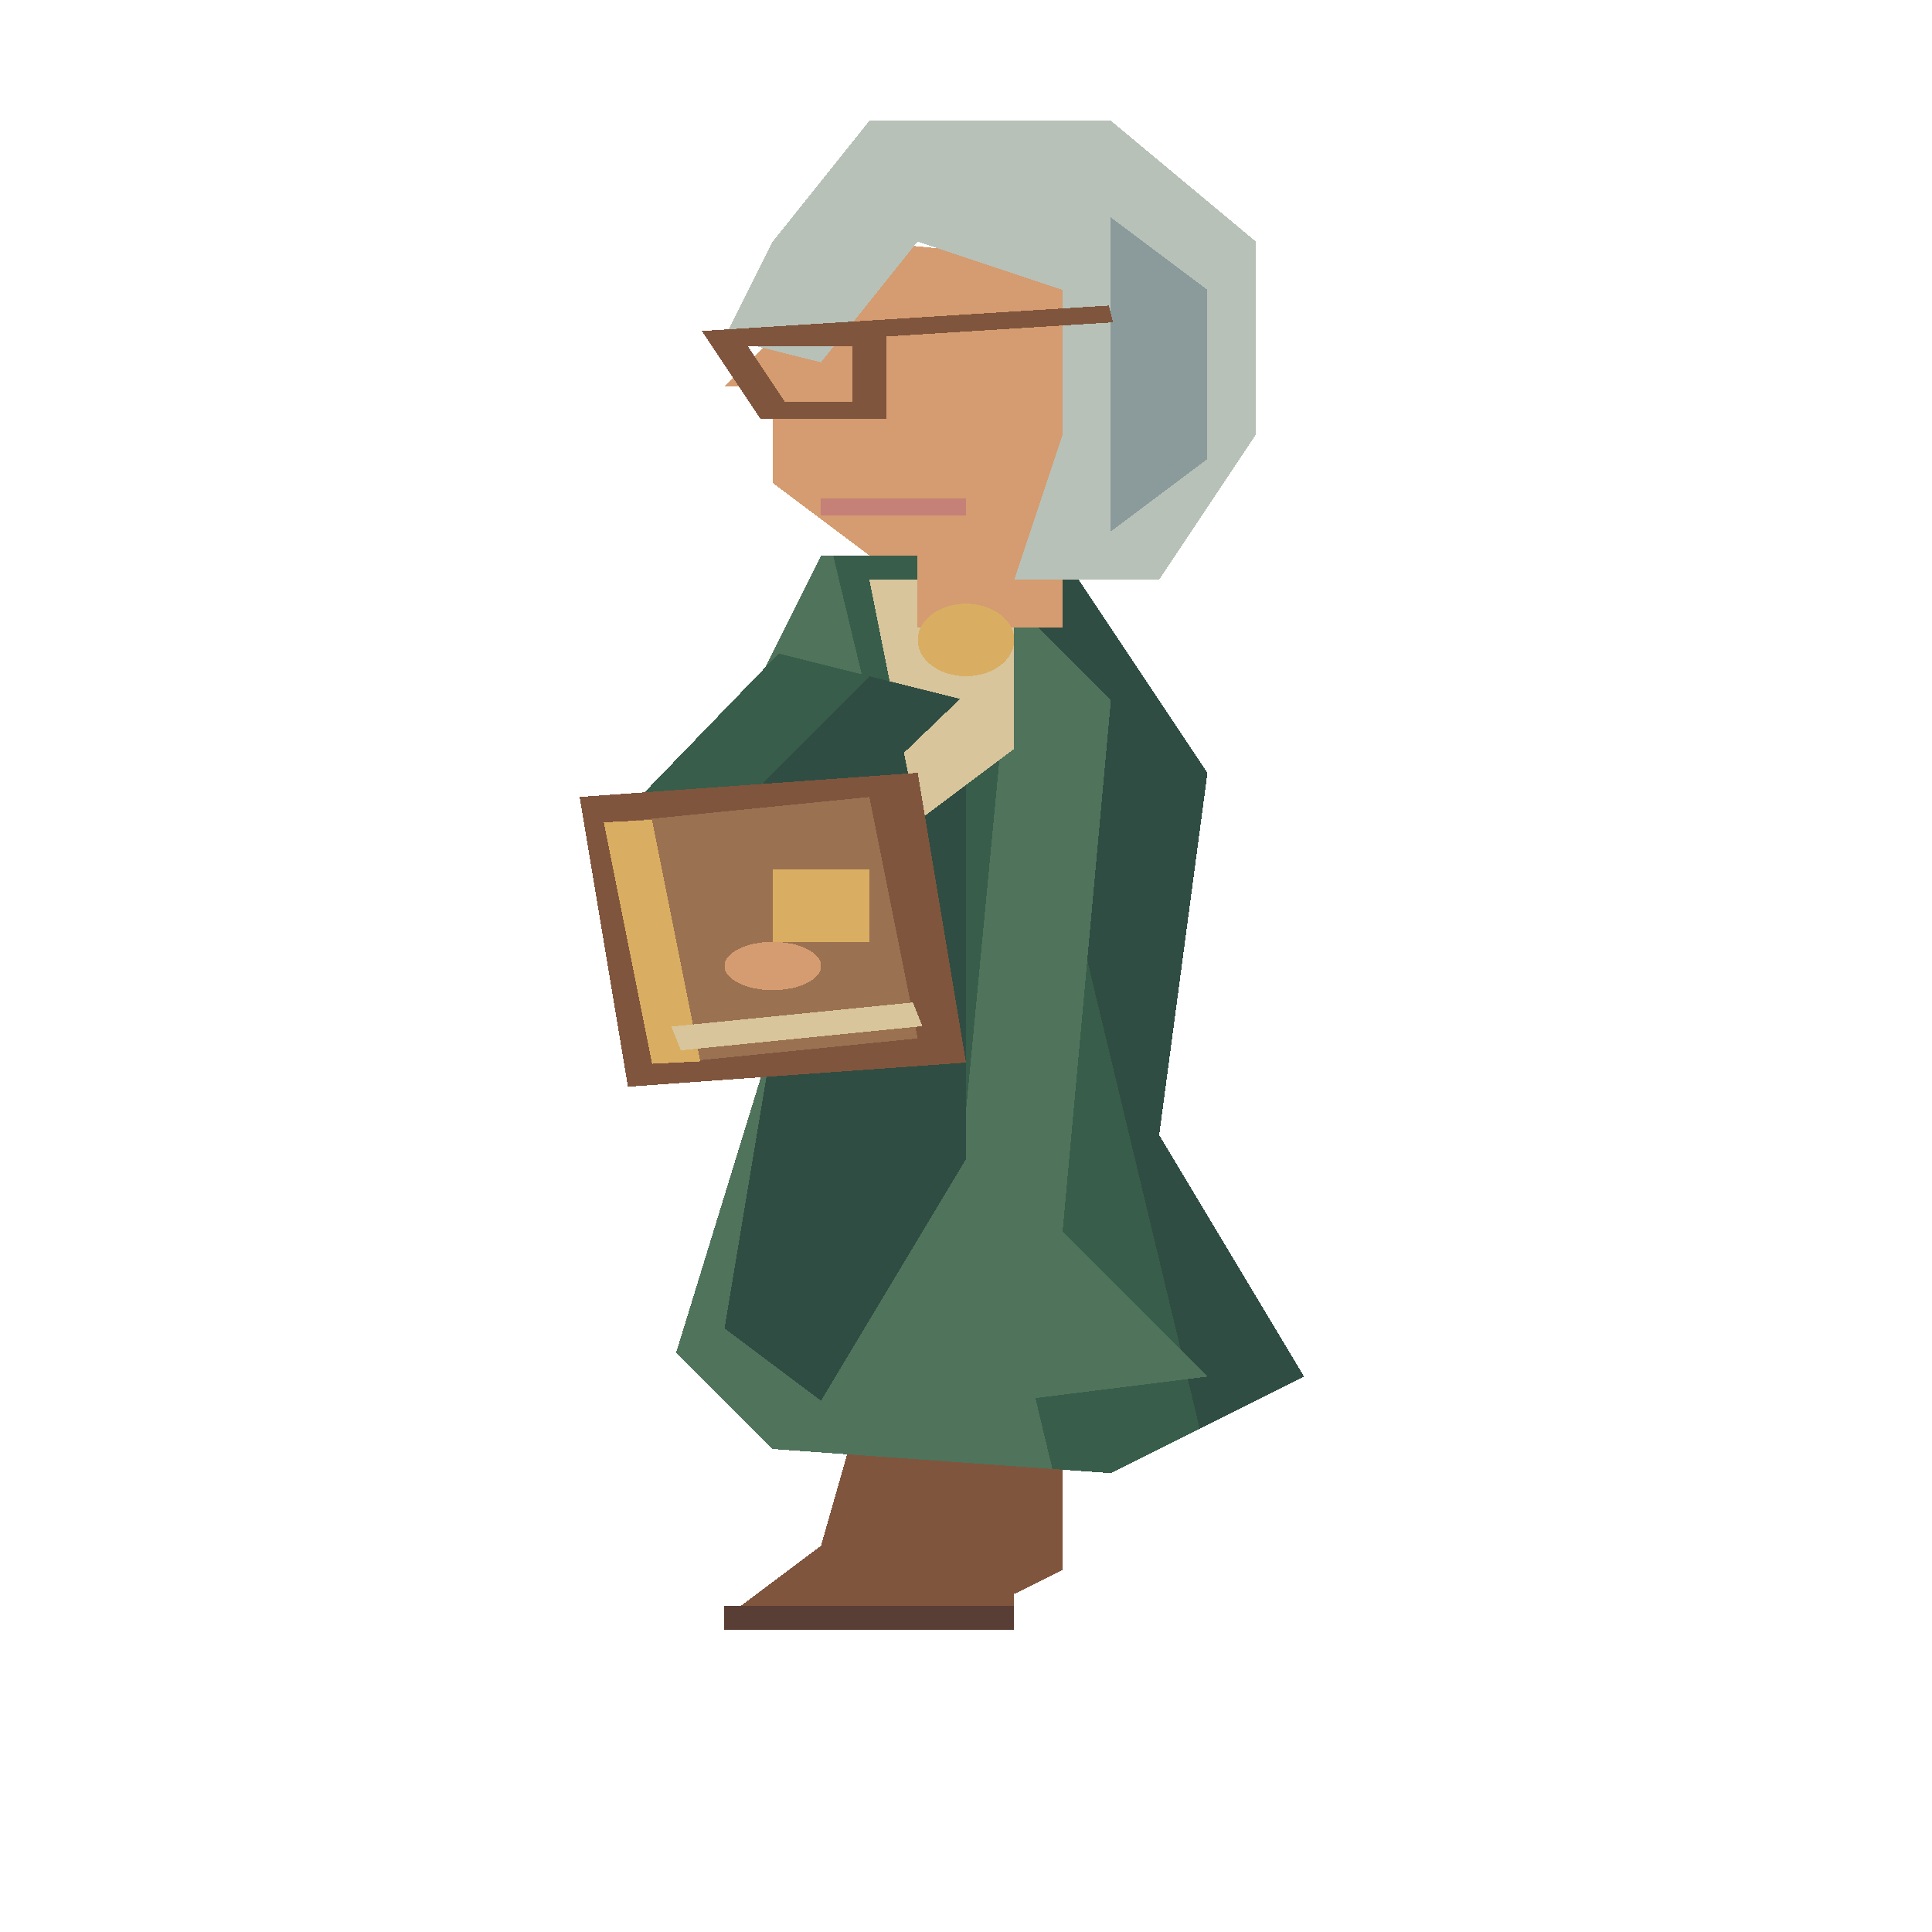
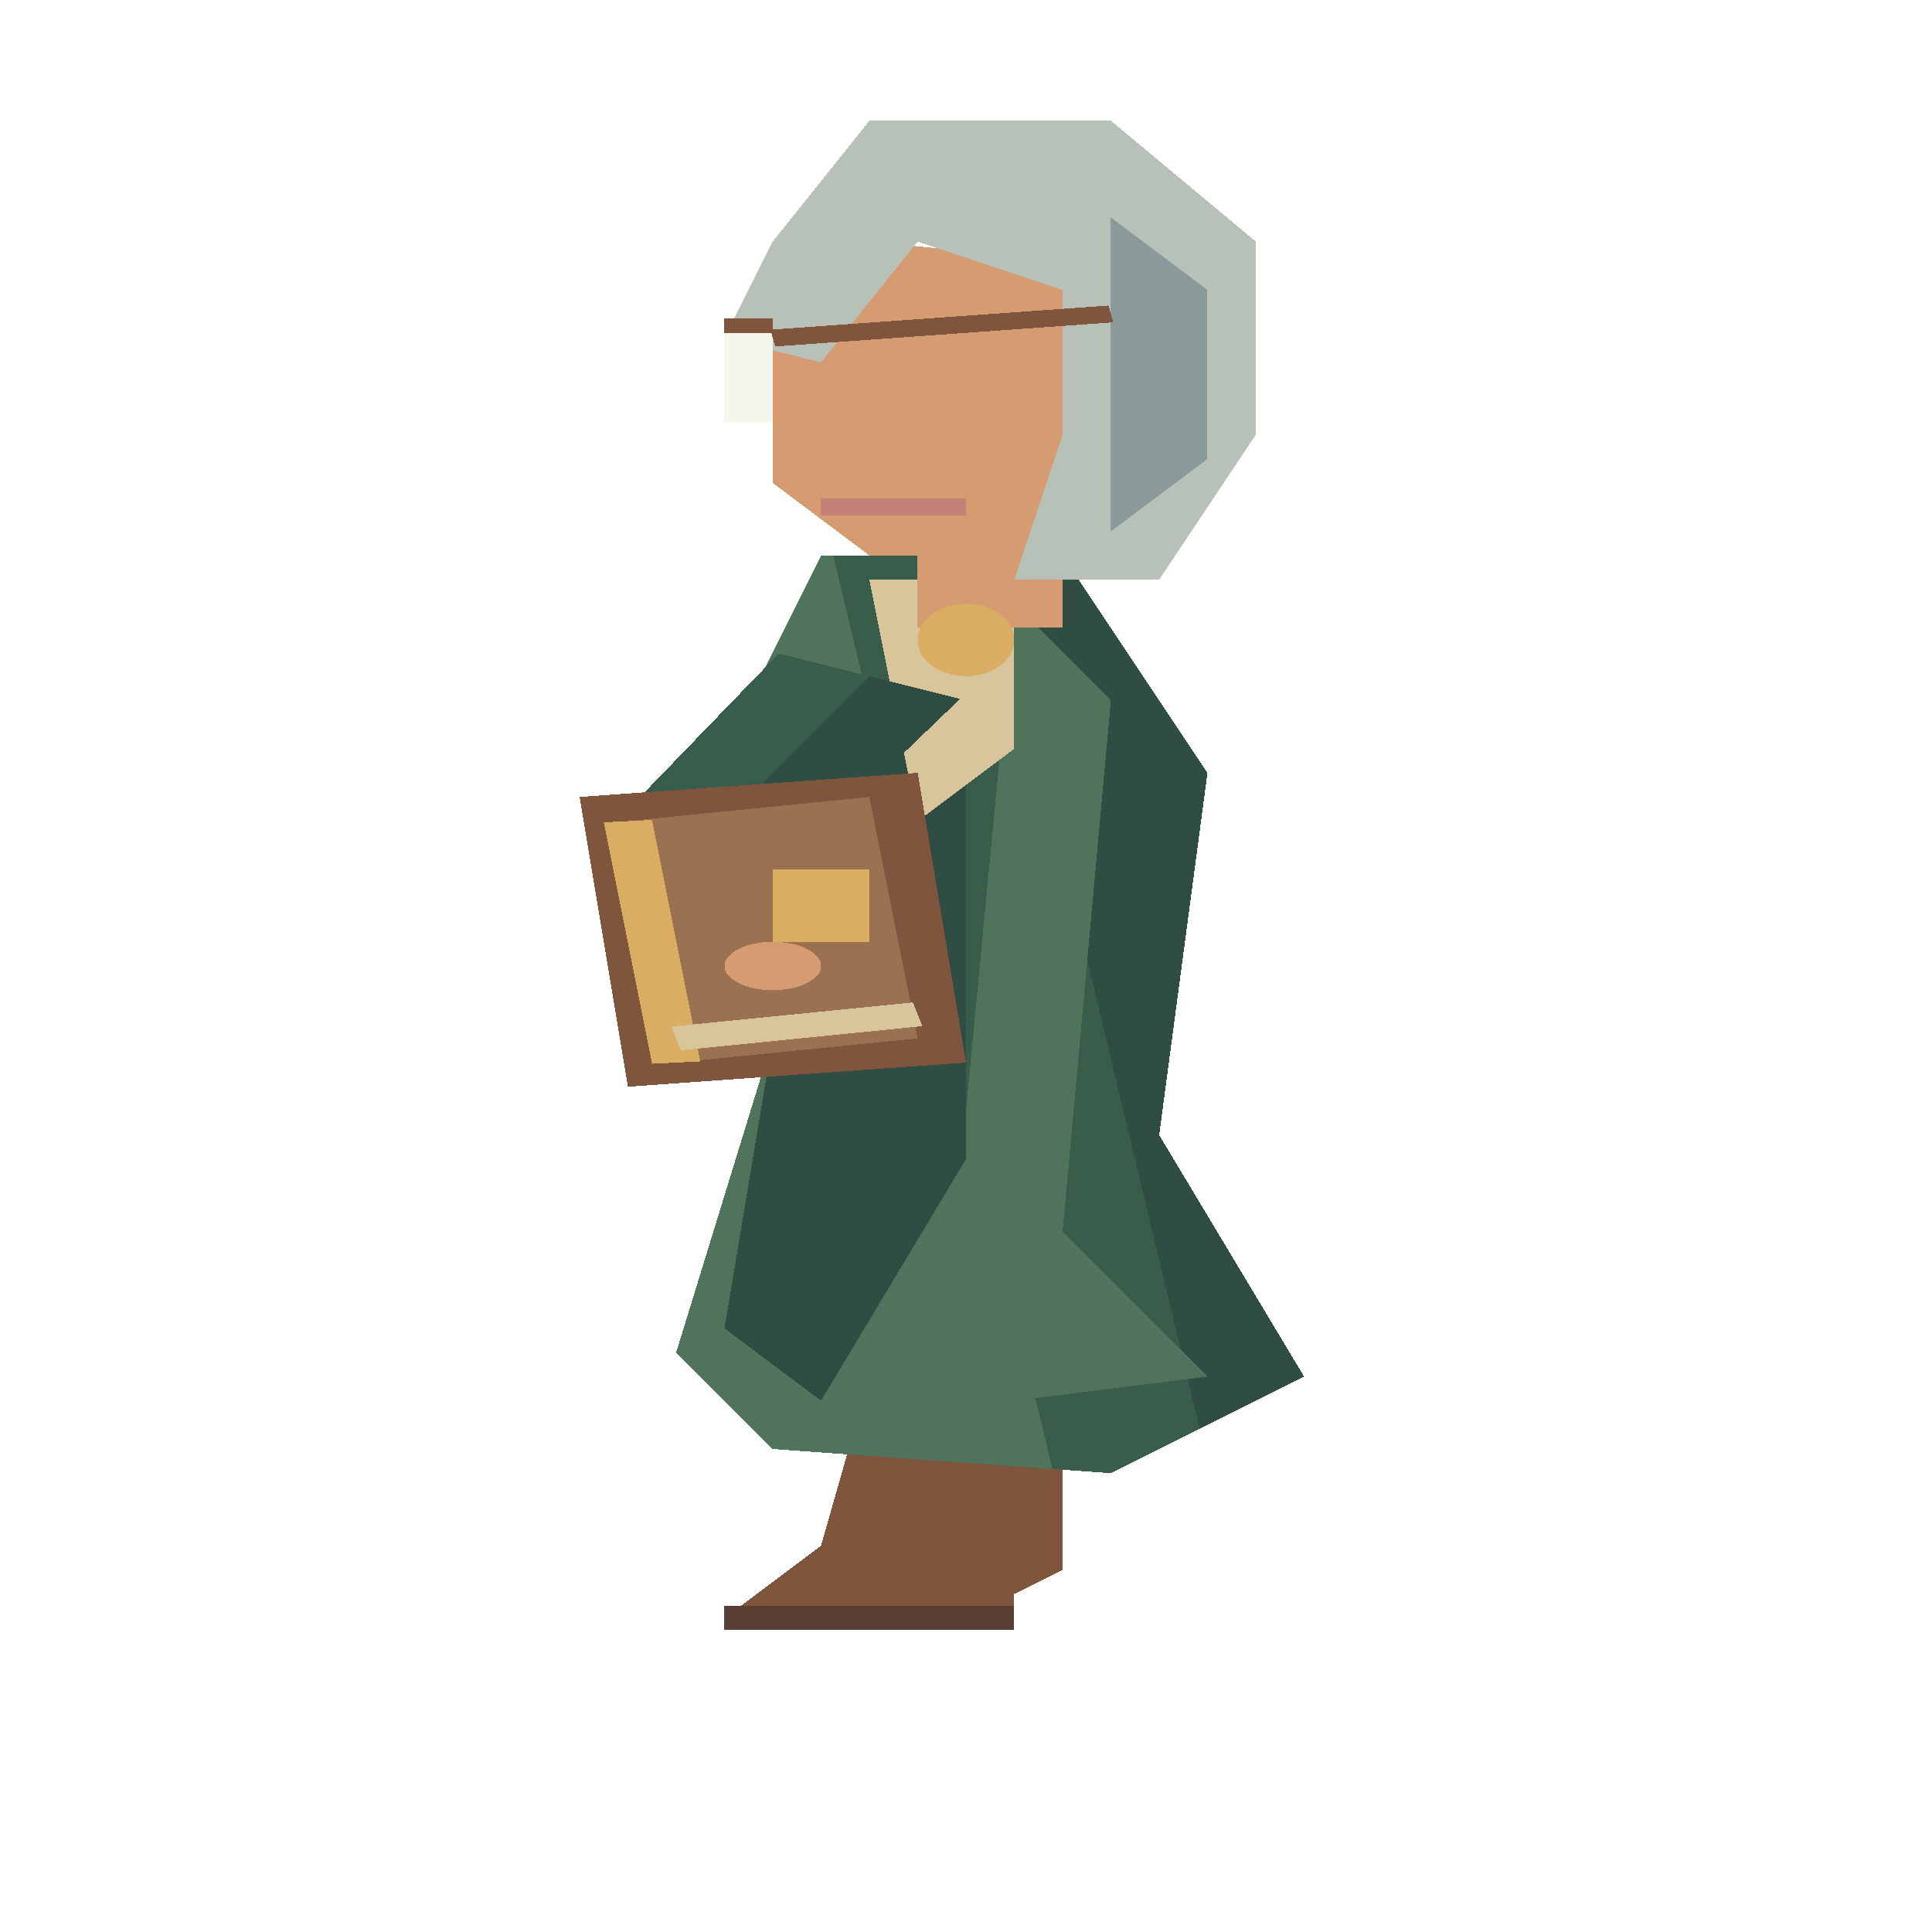
<svg xmlns="http://www.w3.org/2000/svg" width="80" height="80" viewBox="0 0 40 80" preserveAspectRatio="none" shape-rendering="crispEdges">
  <polygon points="17.5,39 20.5,39 20.5,51.0 20,60 18,60 17.5,51.0" fill="#263e53" />
  <polygon points="18,57 20,57 20,65 19,66 19,67 15,67 17,64" fill="#80553d" />
  <polyline points="15,67 19,67" fill="none" stroke="#593e35" stroke-width="1" />
  <polygon points="19.5,39 22.5,39 22.5,51.0 22,60 20,60 19.5,51.0" fill="#263e53" />
  <polygon points="20,57 22,57 22,65 21,66 21,67 17,67 19,64" fill="#80553d" />
  <polyline points="17,67 21,67" fill="none" stroke="#593e35" stroke-width="1" />
  <polygon points="15.9,28.0 16.0,36.0 16.5,44.0 19.5,44.0 20.0,36.0 20.1,28.0" fill="#385d4a" />
  <polygon points="18,28 18,36 18,44 19.5,44.0 20.0,36.0 20.1,28.0" fill="#304d43" />
  <polygon points="16.5,43.0 16.5,44.0 19.5,44.0 19.5,43.0" fill="#d8c59b" />
  <ellipse cx="18.0" cy="44.5" rx="1.0" ry="1.5" fill="#d49c70" />
  <polygon points="17,23 22,23 25,32 24,47 27,57 23,61 16,60 14,56 16,43 15,31" fill="#385d4a" />
  <polygon points="20.5,23.0 22,23 25,32 24,47 27,57 24.839,59.161" fill="#304d43" />
  <polygon points="17,23 17.25,23.0 21.789,60.827 16,60 14,56 16,43 15,31" fill="#50735b" />
  <polygon points="17,29 20,31 20,48 17,58 15,55 16,43" fill="#304d43" />
  <polygon points="21,25 23,29 22,51 25,57 21,58 20,46" fill="#50735b" />
  <polygon points="18,24 21,24 21,31 19,34" fill="#d8c59b" />
  <rect x="19" y="19" width="3" height="7" fill="#d49c70" />
  <polygon points="18,10 23,11 24,17 21,23 18,23 16,20 16,16 15,16" fill="#d49c70" />
  <polygon points="16,10 18,5 23,5 26,10 26,18 24,24 21,24 22,18 22,12 19,10 17,15 15,14" fill="#b7c1b8" />
  <polygon points="23,9 25,12 25,19 23,22 23,14" fill="#8b9b9b" />
-   <polyline points="15,14 18,14 18,17 16,17 15,14 23,13" fill="none" stroke="#80553d" stroke-width="0.7" />
+   <polygon points="15,13.5 16,13.5 16,17.5 15,17.5" fill="#f5f6ed" />
+   <polyline points="15,13.5 16,13.5" fill="none" stroke="#80553d" stroke-width="0.6" />
+   <polyline points="16,14 23,13" fill="none" stroke="#80553d" stroke-width="0.7" />
  <polyline points="17,21 20,21" fill="none" stroke="#c58077" stroke-width="0.7" />
  <ellipse cx="20.0" cy="26.5" rx="1.0" ry="1.5" fill="#d9ae62" />
  <polygon points="16.122,27.061 12.904,33.719 14.529,39.294 17.471,38.706 17.096,34.281 19.878,28.939" fill="#385d4a" />
  <polygon points="18,28 15,34 16,39 17.471,38.706 17.096,34.281 19.878,28.939" fill="#304d43" />
  <polygon points="14.333,38.314 14.529,39.294 17.471,38.706 17.275,37.725" fill="#d8c59b" />
  <ellipse cx="16.0" cy="39.5" rx="1.0" ry="1.5" fill="#d49c70" />
  <polygon points="12,33 19,32 20,44 13,45" fill="#80553d" />
  <polygon points="13,34 18,33 19,43 14,44" fill="#9a7151" />
  <polyline points="13,34 14,44" fill="none" stroke="#d9ae62" stroke-width="1" />
  <polyline points="14,43 19,42" fill="none" stroke="#d8c59b" stroke-width="1" />
  <rect x="16" y="36" width="2" height="3" fill="#d9ae62" />
  <ellipse cx="16.0" cy="40.0" rx="1.0" ry="1.0" fill="#d49c70" />
</svg>
